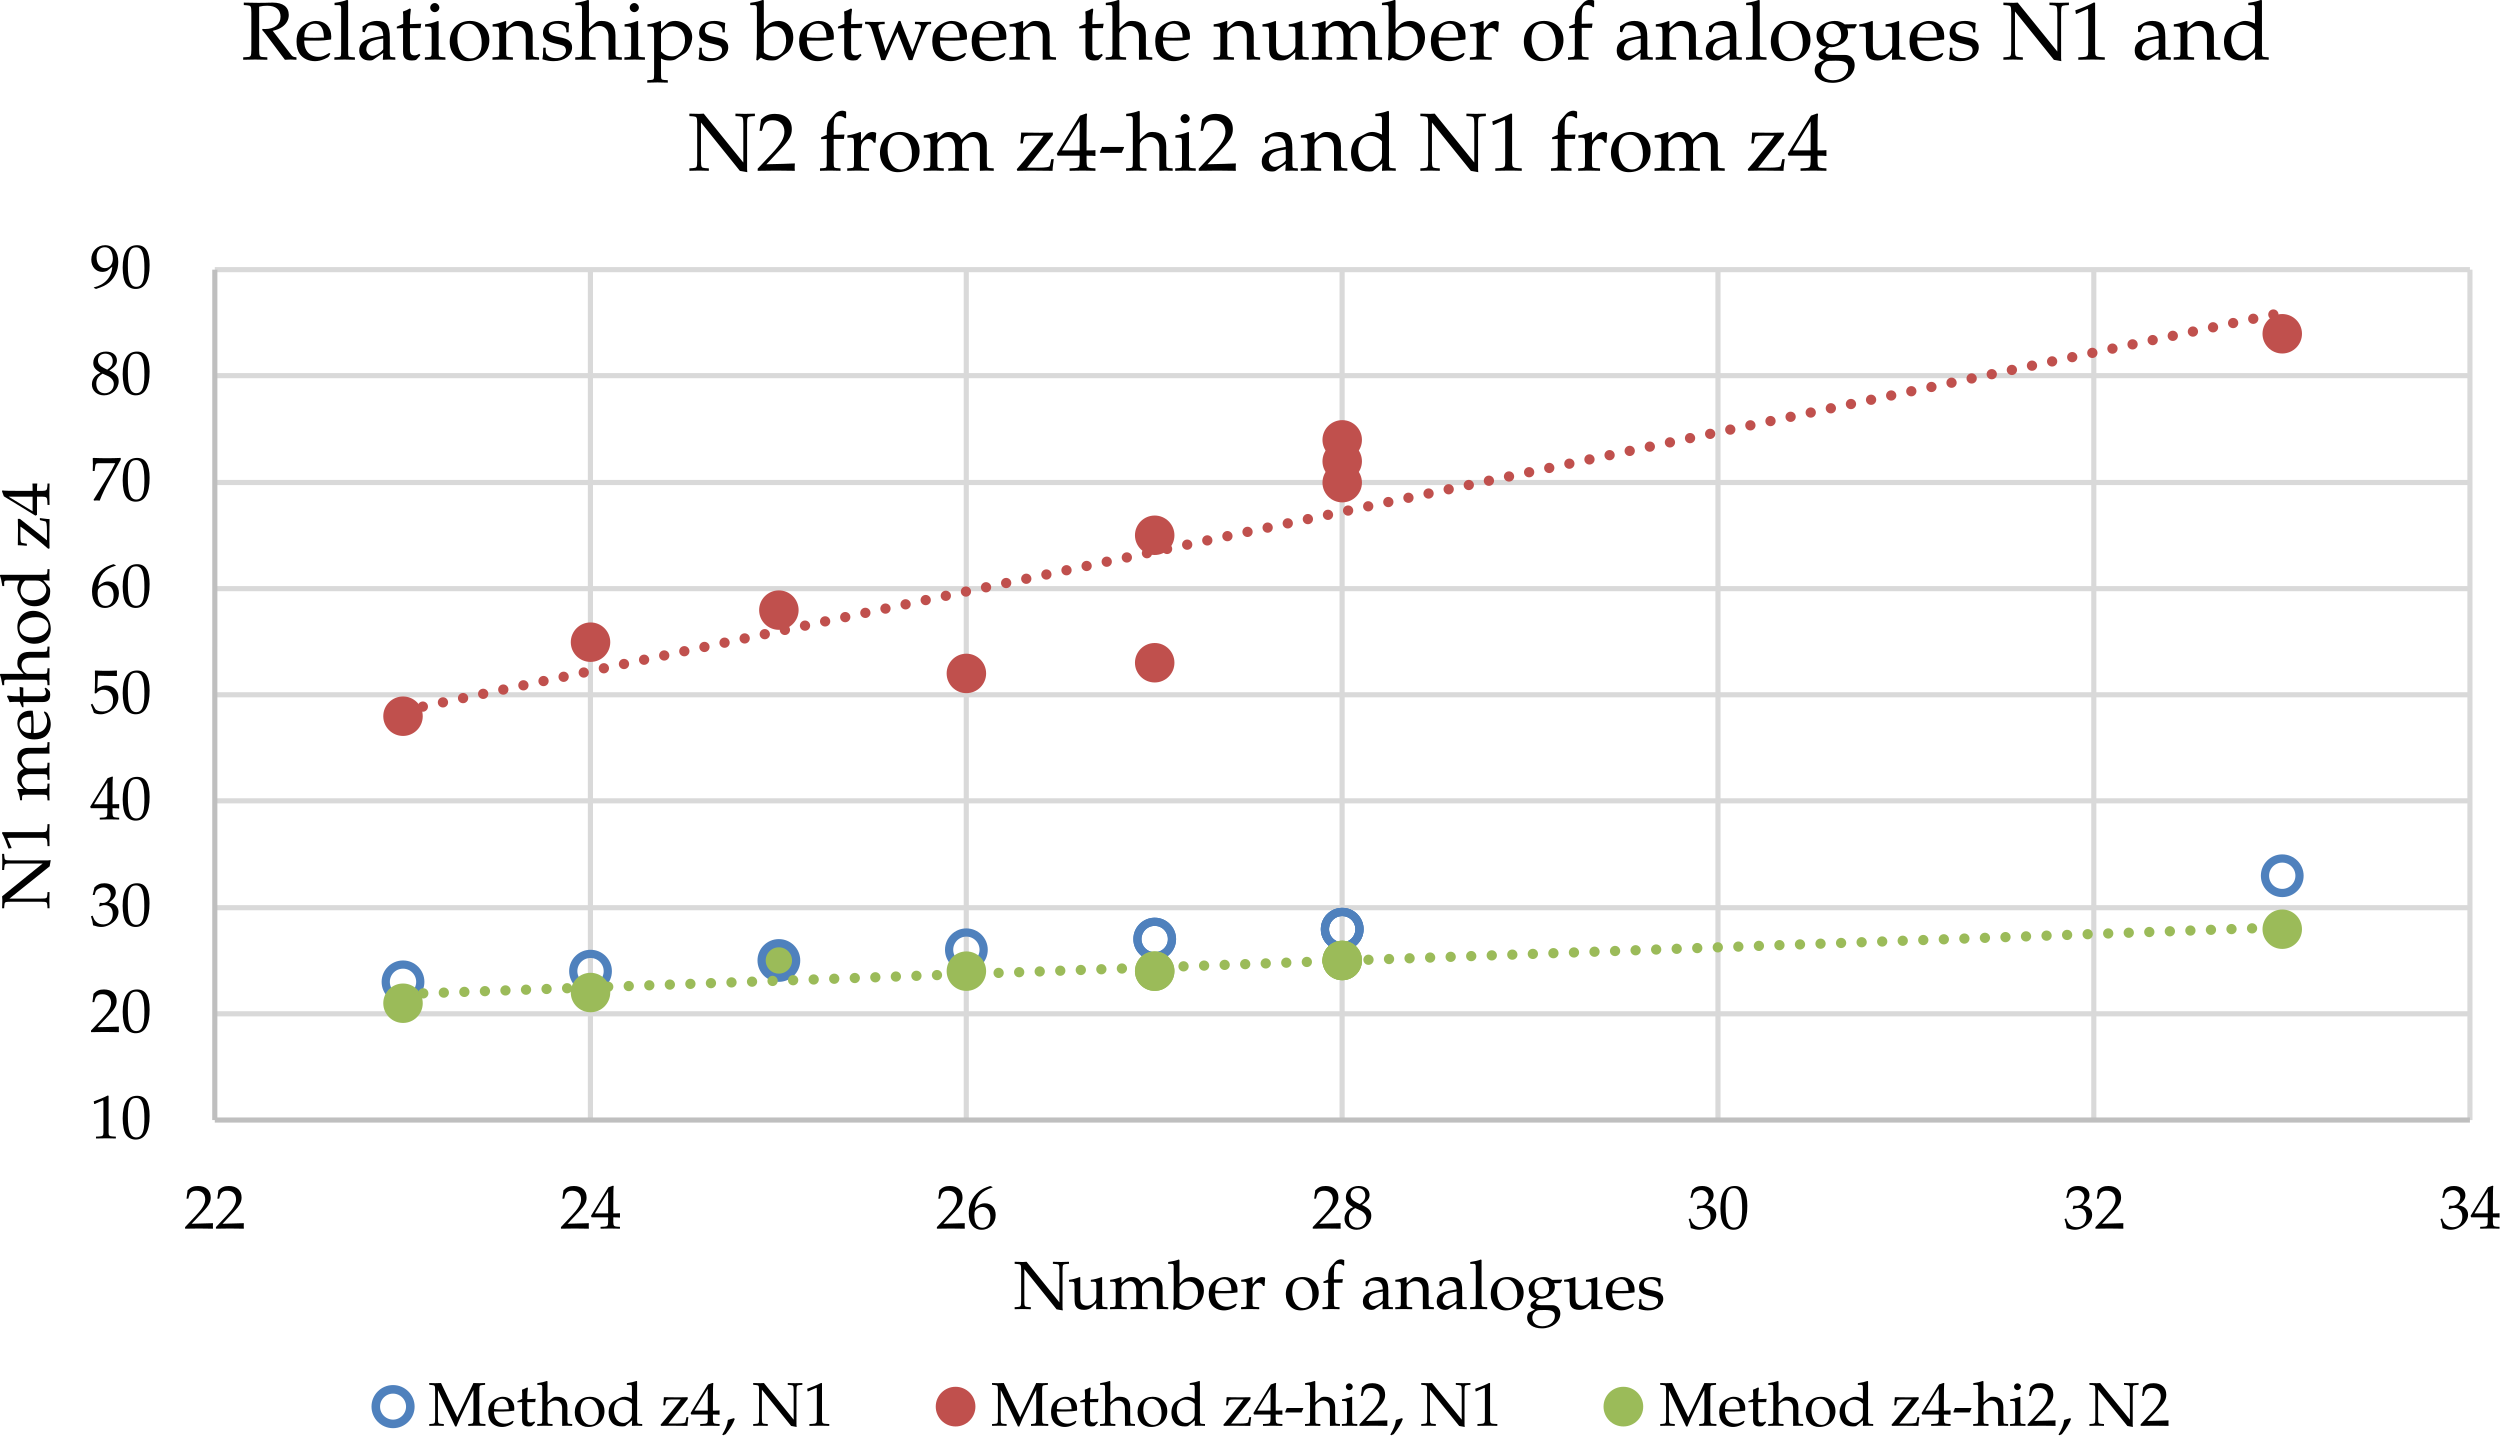
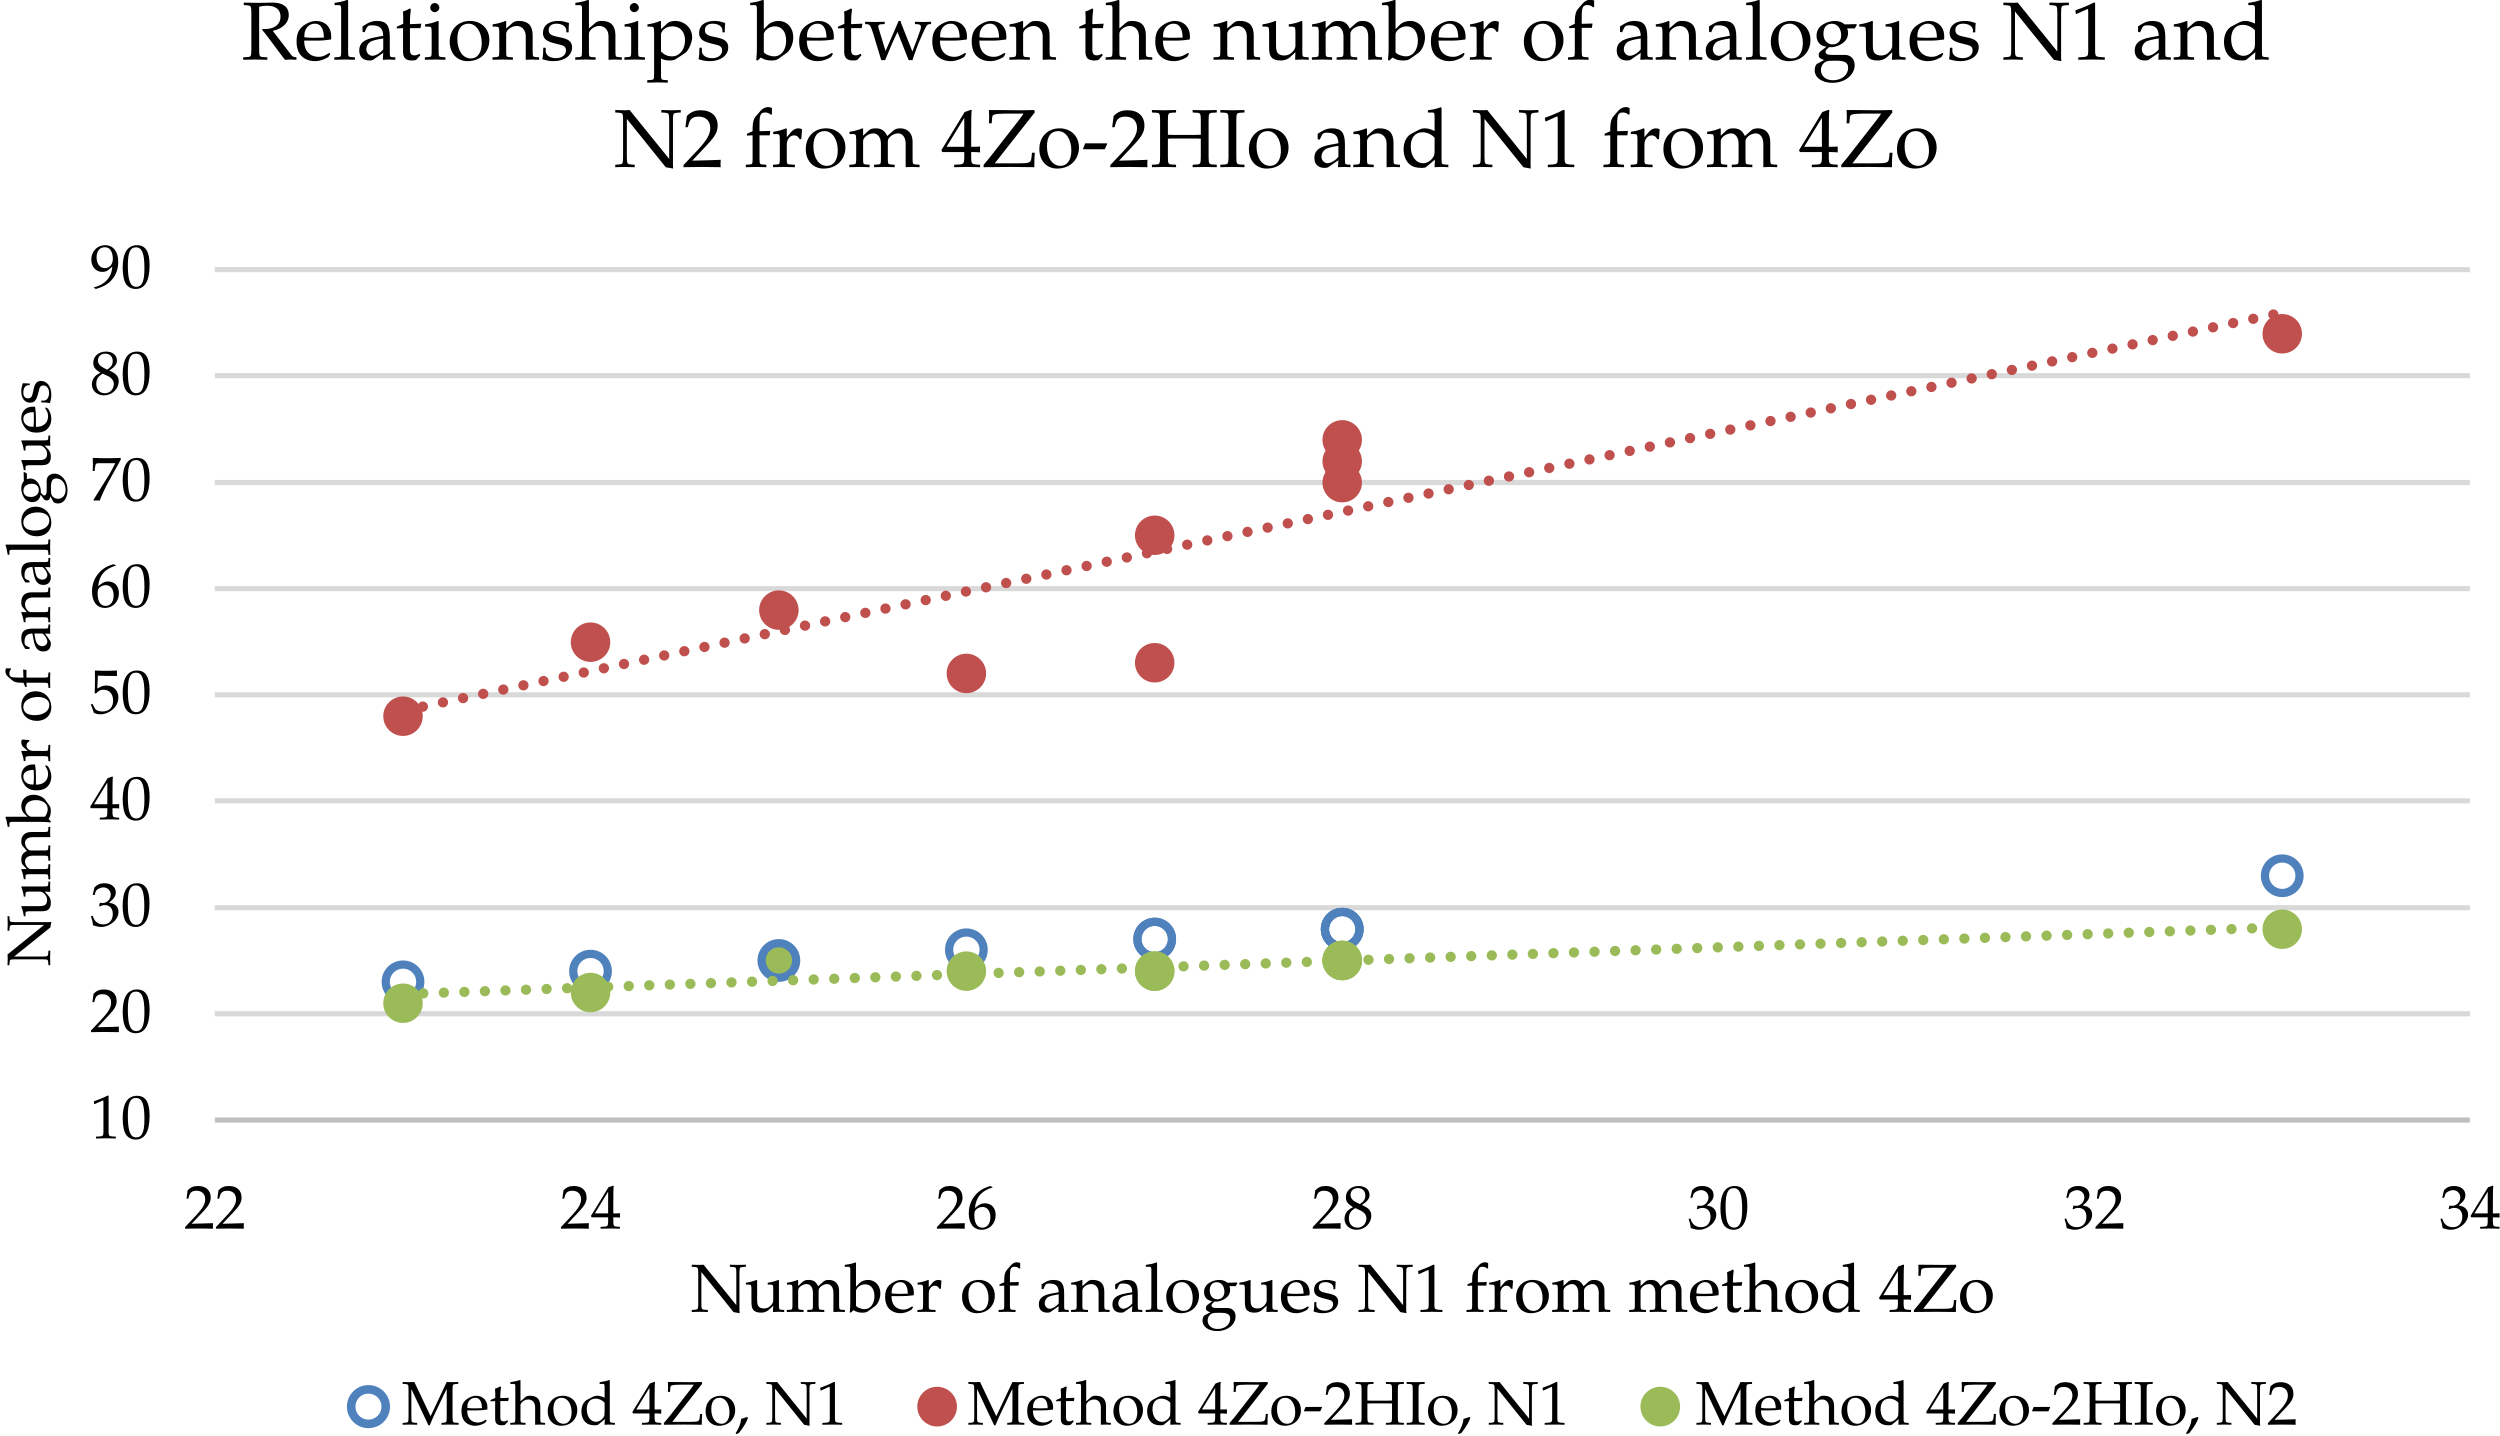
<svg xmlns="http://www.w3.org/2000/svg" id="svg2" version="1.1" xml:space="preserve" width="813.13" height="466.782" viewBox="0 0 813.13 466.782">
  <defs id="defs6">
    <clipPath clipPathUnits="userSpaceOnUse" id="clipPath134">
      <path d="m 51.12,95.4 689.76,0 0,421.32 -689.76,0 0,-421.32 z" id="path136" style="clip-rule:evenodd" />
    </clipPath>
    <clipPath clipPathUnits="userSpaceOnUse" id="clipPath146">
      <path d="m 51.12,95.4 689.76,0 0,421.32 -689.76,0 0,-421.32 z" id="path148" style="clip-rule:evenodd" />
    </clipPath>
    <clipPath clipPathUnits="userSpaceOnUse" id="clipPath158">
      <path d="m 51.12,95.4 689.76,0 0,421.32 -689.76,0 0,-421.32 z" id="path160" style="clip-rule:evenodd" />
    </clipPath>
    <clipPath clipPathUnits="userSpaceOnUse" id="clipPath170">
      <path d="m 51.12,95.4 689.76,0 0,421.32 -689.76,0 0,-421.32 z" id="path172" style="clip-rule:evenodd" />
    </clipPath>
    <clipPath clipPathUnits="userSpaceOnUse" id="clipPath182">
      <path d="m 51.12,95.4 689.76,0 0,421.32 -689.76,0 0,-421.32 z" id="path184" style="clip-rule:evenodd" />
    </clipPath>
    <clipPath clipPathUnits="userSpaceOnUse" id="clipPath194">
      <path d="m 51.12,95.4 689.76,0 0,421.32 -689.76,0 0,-421.32 z" id="path196" style="clip-rule:evenodd" />
    </clipPath>
    <clipPath clipPathUnits="userSpaceOnUse" id="clipPath206">
      <path d="m 51.12,95.4 689.76,0 0,421.32 -689.76,0 0,-421.32 z" id="path208" style="clip-rule:evenodd" />
    </clipPath>
    <clipPath clipPathUnits="userSpaceOnUse" id="clipPath218">
      <path d="m 51.12,95.4 689.76,0 0,421.32 -689.76,0 0,-421.32 z" id="path220" style="clip-rule:evenodd" />
    </clipPath>
    <clipPath clipPathUnits="userSpaceOnUse" id="clipPath230">
      <path d="m 51.12,95.4 689.76,0 0,421.32 -689.76,0 0,-421.32 z" id="path232" style="clip-rule:evenodd" />
    </clipPath>
    <clipPath clipPathUnits="userSpaceOnUse" id="clipPath242">
      <path d="m 51.12,95.4 689.76,0 0,421.32 -689.76,0 0,-421.32 z" id="path244" style="clip-rule:evenodd" />
    </clipPath>
    <clipPath clipPathUnits="userSpaceOnUse" id="clipPath254">
      <path d="m 51.12,95.4 689.76,0 0,421.32 -689.76,0 0,-421.32 z" id="path256" style="clip-rule:evenodd" />
    </clipPath>
    <clipPath clipPathUnits="userSpaceOnUse" id="clipPath266">
      <path d="m 51.12,95.4 689.76,0 0,421.32 -689.76,0 0,-421.32 z" id="path268" style="clip-rule:evenodd" />
    </clipPath>
    <clipPath clipPathUnits="userSpaceOnUse" id="clipPath278">
      <path d="m 51.12,95.4 689.76,0 0,421.32 -689.76,0 0,-421.32 z" id="path280" style="clip-rule:evenodd" />
    </clipPath>
    <clipPath clipPathUnits="userSpaceOnUse" id="clipPath290">
      <path d="m 51.12,95.4 689.76,0 0,421.32 -689.76,0 0,-421.32 z" id="path292" style="clip-rule:evenodd" />
    </clipPath>
    <clipPath clipPathUnits="userSpaceOnUse" id="clipPath302">
      <path d="m 51.12,95.4 689.76,0 0,421.32 -689.76,0 0,-421.32 z" id="path304" style="clip-rule:evenodd" />
    </clipPath>
    <clipPath clipPathUnits="userSpaceOnUse" id="clipPath314">
      <path d="m 51.12,95.4 689.76,0 0,421.32 -689.76,0 0,-421.32 z" id="path316" style="clip-rule:evenodd" />
    </clipPath>
    <clipPath clipPathUnits="userSpaceOnUse" id="clipPath326">
      <path d="m 51.12,95.4 689.76,0 0,421.32 -689.76,0 0,-421.32 z" id="path328" style="clip-rule:evenodd" />
    </clipPath>
    <clipPath clipPathUnits="userSpaceOnUse" id="clipPath338">
      <path d="m 51.12,95.4 689.76,0 0,421.32 -689.76,0 0,-421.32 z" id="path340" style="clip-rule:evenodd" />
    </clipPath>
    <clipPath clipPathUnits="userSpaceOnUse" id="clipPath350">
      <path d="m 51.12,95.4 689.76,0 0,421.32 -689.76,0 0,-421.32 z" id="path352" style="clip-rule:evenodd" />
    </clipPath>
    <clipPath clipPathUnits="userSpaceOnUse" id="clipPath362">
      <path d="m 51.12,95.4 689.76,0 0,421.32 -689.76,0 0,-421.32 z" id="path364" style="clip-rule:evenodd" />
    </clipPath>
    <clipPath clipPathUnits="userSpaceOnUse" id="clipPath374">
      <path d="m 51.12,95.4 689.76,0 0,421.32 -689.76,0 0,-421.32 z" id="path376" style="clip-rule:evenodd" />
    </clipPath>
    <clipPath clipPathUnits="userSpaceOnUse" id="clipPath386">
      <path d="m 51.12,95.4 689.76,0 0,421.32 -689.76,0 0,-421.32 z" id="path388" style="clip-rule:evenodd" />
    </clipPath>
    <clipPath clipPathUnits="userSpaceOnUse" id="clipPath400">
      <path d="m 51.12,95.4 689.76,0 0,421.32 -689.76,0 0,-421.32 z" id="path402" style="clip-rule:evenodd" />
    </clipPath>
    <clipPath clipPathUnits="userSpaceOnUse" id="clipPath416">
      <path d="m 51.12,95.4 689.76,0 0,421.32 -689.76,0 0,-421.32 z" id="path418" style="clip-rule:evenodd" />
    </clipPath>
    <clipPath clipPathUnits="userSpaceOnUse" id="clipPath432">
      <path d="m 51.12,95.4 689.76,0 0,421.32 -689.76,0 0,-421.32 z" id="path434" style="clip-rule:evenodd" />
    </clipPath>
  </defs>
  <g id="g10" transform="matrix(1.25,0,0,-1.25,-85.52619,620.5019)">
    <path d="m 275.58,246.49 c 0,-2.48 -2.02,-4.5 -4.5,-4.5 -2.48,0 -4.49,2.02 -4.49,4.5 0,2.48 2.01,4.49 4.49,4.49 2.48,0 4.5,-2.01 4.5,-4.49 z" style="fill:#9bbb59;fill-opacity:1;fill-rule:nonzero;stroke:none" id="path86" />
    <path d="m 124.31,232.61 586.79,0 m -586.79,27.6 586.79,0 m -586.79,27.82 586.79,0 m -586.79,27.6 586.79,0 m -586.79,27.61 586.79,0 m -586.79,27.61 586.79,0 m -586.79,27.81 586.79,0 m -586.79,27.58 586.79,0" style="fill:none;stroke:#d9d9d9;stroke-width:1.337;stroke-linecap:butt;stroke-linejoin:round;stroke-miterlimit:10;stroke-dasharray:none;stroke-opacity:1" id="path14" />
-     <path d="m 222.05,426.24 0,-221.28 m 97.8,221.28 0,-221.28 m 97.79,221.28 0,-221.28 m 97.8,221.28 0,-221.28 m 97.79,221.28 0,-221.28 m 97.87,221.28 0,-221.28" style="fill:none;stroke:#d9d9d9;stroke-width:1.337;stroke-linecap:butt;stroke-linejoin:round;stroke-miterlimit:10;stroke-dasharray:none;stroke-opacity:1" id="path16" />
-     <path d="m 124.31,204.96 0.01,221.28" style="fill:none;stroke:#bfbfbf;stroke-width:1.337;stroke-linecap:butt;stroke-linejoin:round;stroke-miterlimit:10;stroke-dasharray:none;stroke-opacity:1" id="path18" />
    <path d="m 124.31,204.96 586.79,0" style="fill:none;stroke:#bfbfbf;stroke-width:1.337;stroke-linecap:butt;stroke-linejoin:round;stroke-miterlimit:10;stroke-dasharray:none;stroke-opacity:1" id="path20" />
    <path d="m 422.16,254.62 c 0,-2.48 -2.01,-4.49 -4.49,-4.49 -2.48,0 -4.5,2.01 -4.5,4.49 0,2.48 2.02,4.49 4.5,4.49 2.48,0 4.49,-2.01 4.49,-4.49 z" style="fill:none;stroke:#4f81bd;stroke-width:2.14;stroke-linecap:butt;stroke-linejoin:round;stroke-miterlimit:10;stroke-dasharray:none;stroke-opacity:1" id="path22" />
    <path d="m 275.58,246.49 c 0,-2.48 -2.02,-4.5 -4.5,-4.5 -2.48,0 -4.49,2.02 -4.49,4.5 0,2.48 2.01,4.49 4.49,4.49 2.48,0 4.5,-2.01 4.5,-4.49 z" style="fill:none;stroke:#9bbb59;stroke-width:1.284;stroke-linecap:butt;stroke-linejoin:round;stroke-miterlimit:10;stroke-dasharray:none;stroke-opacity:1" id="path88" />
    <path d="m 275.58,246.49 c 0,-2.48 -2.02,-4.5 -4.5,-4.5 -2.48,0 -4.49,2.02 -4.49,4.5 0,2.48 2.01,4.49 4.49,4.49 2.48,0 4.5,-2.01 4.5,-4.49 z" style="fill:none;stroke:#4f81bd;stroke-width:2.14;stroke-linecap:butt;stroke-linejoin:round;stroke-miterlimit:10;stroke-dasharray:none;stroke-opacity:1" id="path24" />
    <path d="m 373.37,252.05 c 0,-2.48 -2.01,-4.49 -4.49,-4.49 -2.48,0 -4.5,2.01 -4.5,4.49 0,2.48 2.02,4.5 4.5,4.5 2.48,0 4.49,-2.02 4.49,-4.5 z" style="fill:none;stroke:#4f81bd;stroke-width:2.14;stroke-linecap:butt;stroke-linejoin:round;stroke-miterlimit:10;stroke-dasharray:none;stroke-opacity:1" id="path26" />
    <path d="m 666.76,268.53 c 0,-2.48 -2.02,-4.49 -4.5,-4.49 -2.48,0 -4.49,2.01 -4.49,4.49 0,2.48 2.01,4.49 4.49,4.49 2.48,0 4.5,-2.01 4.5,-4.49 z" style="fill:none;stroke:#4f81bd;stroke-width:2.14;stroke-linecap:butt;stroke-linejoin:round;stroke-miterlimit:10;stroke-dasharray:none;stroke-opacity:1" id="path28" />
    <path d="m 422.16,254.62 c 0,-2.48 -2.01,-4.49 -4.49,-4.49 -2.48,0 -4.5,2.01 -4.5,4.49 0,2.48 2.02,4.49 4.5,4.49 2.48,0 4.49,-2.01 4.49,-4.49 z" style="fill:none;stroke:#4f81bd;stroke-width:2.14;stroke-linecap:butt;stroke-linejoin:round;stroke-miterlimit:10;stroke-dasharray:none;stroke-opacity:1" id="path30" />
    <path d="m 373.37,252.05 c 0,-2.48 -2.01,-4.49 -4.49,-4.49 -2.48,0 -4.5,2.01 -4.5,4.49 0,2.48 2.02,4.5 4.5,4.5 2.48,0 4.49,-2.02 4.49,-4.5 z" style="fill:none;stroke:#4f81bd;stroke-width:2.14;stroke-linecap:butt;stroke-linejoin:round;stroke-miterlimit:10;stroke-dasharray:none;stroke-opacity:1" id="path32" />
    <path d="m 324.37,249.27 c 0,-2.48 -2.02,-4.49 -4.5,-4.49 -2.48,0 -4.49,2.01 -4.49,4.49 0,2.48 2.01,4.49 4.49,4.49 2.48,0 4.5,-2.01 4.5,-4.49 z" style="fill:none;stroke:#4f81bd;stroke-width:2.14;stroke-linecap:butt;stroke-linejoin:round;stroke-miterlimit:10;stroke-dasharray:none;stroke-opacity:1" id="path34" />
    <path d="m 177.78,240.92 c 0,-2.48 -2.01,-4.49 -4.49,-4.49 -2.49,0 -4.5,2.01 -4.5,4.49 0,2.49 2.01,4.5 4.5,4.5 2.48,0 4.49,-2.01 4.49,-4.5 z" style="fill:none;stroke:#4f81bd;stroke-width:2.14;stroke-linecap:butt;stroke-linejoin:round;stroke-miterlimit:10;stroke-dasharray:none;stroke-opacity:1" id="path36" />
    <path d="m 422.16,254.62 c 0,-2.48 -2.01,-4.49 -4.49,-4.49 -2.48,0 -4.5,2.01 -4.5,4.49 0,2.48 2.02,4.49 4.5,4.49 2.48,0 4.49,-2.01 4.49,-4.49 z" style="fill:none;stroke:#4f81bd;stroke-width:2.14;stroke-linecap:butt;stroke-linejoin:round;stroke-miterlimit:10;stroke-dasharray:none;stroke-opacity:1" id="path38" />
    <path d="m 226.57,243.71 c 0,-2.49 -2.01,-4.5 -4.49,-4.5 -2.48,0 -4.5,2.01 -4.5,4.5 0,2.48 2.02,4.49 4.5,4.49 2.48,0 4.49,-2.01 4.49,-4.49 z" style="fill:none;stroke:#4f81bd;stroke-width:2.14;stroke-linecap:butt;stroke-linejoin:round;stroke-miterlimit:10;stroke-dasharray:none;stroke-opacity:1" id="path40" />
    <path d="m 422.16,381.95 c 0,-2.49 -2.01,-4.5 -4.49,-4.5 -2.48,0 -4.5,2.01 -4.5,4.5 0,2.48 2.02,4.49 4.5,4.49 2.48,0 4.49,-2.01 4.49,-4.49 z" style="fill:#c0504d;fill-opacity:1;fill-rule:nonzero;stroke:none" id="path42" />
    <path d="m 422.16,381.95 c 0,-2.49 -2.01,-4.5 -4.49,-4.5 -2.48,0 -4.5,2.01 -4.5,4.5 0,2.48 2.02,4.49 4.5,4.49 2.48,0 4.49,-2.01 4.49,-4.49 z" style="fill:none;stroke:#c0504d;stroke-width:1.284;stroke-linecap:butt;stroke-linejoin:round;stroke-miterlimit:10;stroke-dasharray:none;stroke-opacity:1" id="path44" />
    <path d="m 275.58,337.65 c 0,-2.48 -2.02,-4.49 -4.5,-4.49 -2.48,0 -4.49,2.01 -4.49,4.49 0,2.48 2.01,4.49 4.49,4.49 2.48,0 4.5,-2.01 4.5,-4.49 z" style="fill:#c0504d;fill-opacity:1;fill-rule:nonzero;stroke:none" id="path46" />
    <path d="m 275.58,337.65 c 0,-2.48 -2.02,-4.49 -4.5,-4.49 -2.48,0 -4.49,2.01 -4.49,4.49 0,2.48 2.01,4.49 4.49,4.49 2.48,0 4.5,-2.01 4.5,-4.49 z" style="fill:none;stroke:#c0504d;stroke-width:1.284;stroke-linecap:butt;stroke-linejoin:round;stroke-miterlimit:10;stroke-dasharray:none;stroke-opacity:1" id="path48" />
    <path d="m 373.37,357.12 c 0,-2.48 -2.01,-4.49 -4.49,-4.49 -2.48,0 -4.5,2.01 -4.5,4.49 0,2.48 2.02,4.5 4.5,4.5 2.48,0 4.49,-2.02 4.49,-4.5 z" style="fill:#c0504d;fill-opacity:1;fill-rule:nonzero;stroke:none" id="path50" />
    <path d="m 373.37,357.12 c 0,-2.48 -2.01,-4.49 -4.49,-4.49 -2.48,0 -4.5,2.01 -4.5,4.49 0,2.48 2.02,4.5 4.5,4.5 2.48,0 4.49,-2.02 4.49,-4.5 z" style="fill:none;stroke:#c0504d;stroke-width:1.284;stroke-linecap:butt;stroke-linejoin:round;stroke-miterlimit:10;stroke-dasharray:none;stroke-opacity:1" id="path52" />
    <path d="m 666.76,409.55 c 0,-2.48 -2.02,-4.49 -4.5,-4.49 -2.48,0 -4.49,2.01 -4.49,4.49 0,2.48 2.01,4.5 4.49,4.5 2.48,0 4.5,-2.02 4.5,-4.5 z" style="fill:#c0504d;fill-opacity:1;fill-rule:nonzero;stroke:none" id="path54" />
    <path d="m 666.76,409.55 c 0,-2.48 -2.02,-4.49 -4.5,-4.49 -2.48,0 -4.49,2.01 -4.49,4.49 0,2.48 2.01,4.5 4.49,4.5 2.48,0 4.5,-2.02 4.5,-4.5 z" style="fill:none;stroke:#c0504d;stroke-width:1.284;stroke-linecap:butt;stroke-linejoin:round;stroke-miterlimit:10;stroke-dasharray:none;stroke-opacity:1" id="path56" />
    <path d="m 422.16,376.38 c 0,-2.48 -2.01,-4.49 -4.49,-4.49 -2.48,0 -4.5,2.01 -4.5,4.49 0,2.48 2.02,4.5 4.5,4.5 2.48,0 4.49,-2.02 4.49,-4.5 z" style="fill:#c0504d;fill-opacity:1;fill-rule:nonzero;stroke:none" id="path58" />
    <path d="m 422.16,376.38 c 0,-2.48 -2.01,-4.49 -4.49,-4.49 -2.48,0 -4.5,2.01 -4.5,4.49 0,2.48 2.02,4.5 4.5,4.5 2.48,0 4.49,-2.02 4.49,-4.5 z" style="fill:none;stroke:#c0504d;stroke-width:1.284;stroke-linecap:butt;stroke-linejoin:round;stroke-miterlimit:10;stroke-dasharray:none;stroke-opacity:1" id="path60" />
    <path d="m 373.37,323.95 c 0,-2.48 -2.01,-4.49 -4.49,-4.49 -2.48,0 -4.5,2.01 -4.5,4.49 0,2.49 2.02,4.5 4.5,4.5 2.48,0 4.49,-2.01 4.49,-4.5 z" style="fill:#c0504d;fill-opacity:1;fill-rule:nonzero;stroke:none" id="path62" />
    <path d="m 373.37,323.95 c 0,-2.48 -2.01,-4.49 -4.49,-4.49 -2.48,0 -4.5,2.01 -4.5,4.49 0,2.49 2.02,4.5 4.5,4.5 2.48,0 4.49,-2.01 4.49,-4.5 z" style="fill:none;stroke:#c0504d;stroke-width:1.284;stroke-linecap:butt;stroke-linejoin:round;stroke-miterlimit:10;stroke-dasharray:none;stroke-opacity:1" id="path64" />
    <path d="m 324.37,321.17 c 0,-2.48 -2.02,-4.49 -4.5,-4.49 -2.48,0 -4.49,2.01 -4.49,4.49 0,2.48 2.01,4.5 4.49,4.5 2.48,0 4.5,-2.02 4.5,-4.5 z" style="fill:#c0504d;fill-opacity:1;fill-rule:nonzero;stroke:none" id="path66" />
    <path d="m 324.37,321.17 c 0,-2.48 -2.02,-4.49 -4.5,-4.49 -2.48,0 -4.49,2.01 -4.49,4.49 0,2.48 2.01,4.5 4.49,4.5 2.48,0 4.5,-2.02 4.5,-4.5 z" style="fill:none;stroke:#c0504d;stroke-width:1.284;stroke-linecap:butt;stroke-linejoin:round;stroke-miterlimit:10;stroke-dasharray:none;stroke-opacity:1" id="path68" />
    <path d="m 177.78,310.04 c 0,-2.48 -2.01,-4.49 -4.49,-4.49 -2.49,0 -4.5,2.01 -4.5,4.49 0,2.49 2.01,4.5 4.5,4.5 2.48,0 4.49,-2.01 4.49,-4.5 z" style="fill:#c0504d;fill-opacity:1;fill-rule:nonzero;stroke:none" id="path70" />
    <path d="m 177.78,310.04 c 0,-2.48 -2.01,-4.49 -4.49,-4.49 -2.49,0 -4.5,2.01 -4.5,4.49 0,2.49 2.01,4.5 4.5,4.5 2.48,0 4.49,-2.01 4.49,-4.5 z" style="fill:none;stroke:#c0504d;stroke-width:1.284;stroke-linecap:butt;stroke-linejoin:round;stroke-miterlimit:10;stroke-dasharray:none;stroke-opacity:1" id="path72" />
    <path d="m 422.16,370.82 c 0,-2.48 -2.01,-4.5 -4.49,-4.5 -2.48,0 -4.5,2.02 -4.5,4.5 0,2.48 2.02,4.49 4.5,4.49 2.48,0 4.49,-2.01 4.49,-4.49 z" style="fill:#c0504d;fill-opacity:1;fill-rule:nonzero;stroke:none" id="path74" />
    <path d="m 422.16,370.82 c 0,-2.48 -2.01,-4.5 -4.49,-4.5 -2.48,0 -4.5,2.02 -4.5,4.5 0,2.48 2.02,4.49 4.5,4.49 2.48,0 4.49,-2.01 4.49,-4.49 z" style="fill:none;stroke:#c0504d;stroke-width:1.284;stroke-linecap:butt;stroke-linejoin:round;stroke-miterlimit:10;stroke-dasharray:none;stroke-opacity:1" id="path76" />
    <path d="m 226.57,329.3 c 0,-2.48 -2.01,-4.49 -4.49,-4.49 -2.48,0 -4.5,2.01 -4.5,4.49 0,2.49 2.02,4.5 4.5,4.5 2.48,0 4.49,-2.01 4.49,-4.5 z" style="fill:#c0504d;fill-opacity:1;fill-rule:nonzero;stroke:none" id="path78" />
    <path d="m 226.57,329.3 c 0,-2.48 -2.01,-4.49 -4.49,-4.49 -2.48,0 -4.5,2.01 -4.5,4.49 0,2.49 2.02,4.5 4.5,4.5 2.48,0 4.49,-2.01 4.49,-4.5 z" style="fill:none;stroke:#c0504d;stroke-width:1.284;stroke-linecap:butt;stroke-linejoin:round;stroke-miterlimit:10;stroke-dasharray:none;stroke-opacity:1" id="path80" />
    <path d="m 422.16,246.49 c 0,-2.48 -2.01,-4.5 -4.49,-4.5 -2.48,0 -4.5,2.02 -4.5,4.5 0,2.48 2.02,4.49 4.5,4.49 2.48,0 4.49,-2.01 4.49,-4.49 z" style="fill:#9bbb59;fill-opacity:1;fill-rule:nonzero;stroke:none" id="path82" />
    <path d="m 422.16,246.49 c 0,-2.48 -2.01,-4.5 -4.49,-4.5 -2.48,0 -4.5,2.02 -4.5,4.5 0,2.48 2.02,4.49 4.5,4.49 2.48,0 4.49,-2.01 4.49,-4.49 z" style="fill:none;stroke:#9bbb59;stroke-width:1.284;stroke-linecap:butt;stroke-linejoin:round;stroke-miterlimit:10;stroke-dasharray:none;stroke-opacity:1" id="path84" />
    <path d="m 373.37,243.71 c 0,-2.49 -2.01,-4.5 -4.49,-4.5 -2.48,0 -4.5,2.01 -4.5,4.5 0,2.48 2.02,4.49 4.5,4.49 2.48,0 4.49,-2.01 4.49,-4.49 z" style="fill:#9bbb59;fill-opacity:1;fill-rule:nonzero;stroke:none" id="path90" />
    <path d="m 373.37,243.71 c 0,-2.49 -2.01,-4.5 -4.49,-4.5 -2.48,0 -4.5,2.01 -4.5,4.5 0,2.48 2.02,4.49 4.5,4.49 2.48,0 4.49,-2.01 4.49,-4.49 z" style="fill:none;stroke:#9bbb59;stroke-width:1.284;stroke-linecap:butt;stroke-linejoin:round;stroke-miterlimit:10;stroke-dasharray:none;stroke-opacity:1" id="path92" />
    <path d="m 666.76,254.62 c 0,-2.48 -2.02,-4.49 -4.5,-4.49 -2.48,0 -4.49,2.01 -4.49,4.49 0,2.48 2.01,4.49 4.49,4.49 2.48,0 4.5,-2.01 4.5,-4.49 z" style="fill:#9bbb59;fill-opacity:1;fill-rule:nonzero;stroke:none" id="path94" />
    <path d="m 666.76,254.62 c 0,-2.48 -2.02,-4.49 -4.5,-4.49 -2.48,0 -4.49,2.01 -4.49,4.49 0,2.48 2.01,4.49 4.49,4.49 2.48,0 4.5,-2.01 4.5,-4.49 z" style="fill:none;stroke:#9bbb59;stroke-width:1.284;stroke-linecap:butt;stroke-linejoin:round;stroke-miterlimit:10;stroke-dasharray:none;stroke-opacity:1" id="path96" />
    <path d="m 422.16,246.49 c 0,-2.48 -2.01,-4.5 -4.49,-4.5 -2.48,0 -4.5,2.02 -4.5,4.5 0,2.48 2.02,4.49 4.5,4.49 2.48,0 4.49,-2.01 4.49,-4.49 z" style="fill:#9bbb59;fill-opacity:1;fill-rule:nonzero;stroke:none" id="path98" />
    <path d="m 422.16,246.49 c 0,-2.48 -2.01,-4.5 -4.49,-4.5 -2.48,0 -4.5,2.02 -4.5,4.5 0,2.48 2.02,4.49 4.5,4.49 2.48,0 4.49,-2.01 4.49,-4.49 z" style="fill:none;stroke:#9bbb59;stroke-width:1.284;stroke-linecap:butt;stroke-linejoin:round;stroke-miterlimit:10;stroke-dasharray:none;stroke-opacity:1" id="path100" />
    <path d="m 373.37,243.71 c 0,-2.49 -2.01,-4.5 -4.49,-4.5 -2.48,0 -4.5,2.01 -4.5,4.5 0,2.48 2.02,4.49 4.5,4.49 2.48,0 4.49,-2.01 4.49,-4.49 z" style="fill:#9bbb59;fill-opacity:1;fill-rule:nonzero;stroke:none" id="path102" />
    <path d="m 373.37,243.71 c 0,-2.49 -2.01,-4.5 -4.49,-4.5 -2.48,0 -4.5,2.01 -4.5,4.5 0,2.48 2.02,4.49 4.5,4.49 2.48,0 4.49,-2.01 4.49,-4.49 z" style="fill:none;stroke:#9bbb59;stroke-width:1.284;stroke-linecap:butt;stroke-linejoin:round;stroke-miterlimit:10;stroke-dasharray:none;stroke-opacity:1" id="path104" />
    <path d="m 324.37,243.71 c 0,-2.49 -2.02,-4.5 -4.5,-4.5 -2.48,0 -4.49,2.01 -4.49,4.5 0,2.48 2.01,4.49 4.49,4.49 2.48,0 4.5,-2.01 4.5,-4.49 z" style="fill:#9bbb59;fill-opacity:1;fill-rule:nonzero;stroke:none" id="path106" />
    <path d="m 324.37,243.71 c 0,-2.49 -2.02,-4.5 -4.5,-4.5 -2.48,0 -4.49,2.01 -4.49,4.5 0,2.48 2.01,4.49 4.49,4.49 2.48,0 4.5,-2.01 4.5,-4.49 z" style="fill:none;stroke:#9bbb59;stroke-width:1.284;stroke-linecap:butt;stroke-linejoin:round;stroke-miterlimit:10;stroke-dasharray:none;stroke-opacity:1" id="path108" />
    <path d="m 177.78,235.36 c 0,-2.48 -2.01,-4.49 -4.49,-4.49 -2.49,0 -4.5,2.01 -4.5,4.49 0,2.48 2.01,4.49 4.5,4.49 2.48,0 4.49,-2.01 4.49,-4.49 z" style="fill:#9bbb59;fill-opacity:1;fill-rule:nonzero;stroke:none" id="path110" />
    <path d="m 177.78,235.36 c 0,-2.48 -2.01,-4.49 -4.49,-4.49 -2.49,0 -4.5,2.01 -4.5,4.49 0,2.48 2.01,4.49 4.5,4.49 2.48,0 4.49,-2.01 4.49,-4.49 z" style="fill:none;stroke:#9bbb59;stroke-width:1.284;stroke-linecap:butt;stroke-linejoin:round;stroke-miterlimit:10;stroke-dasharray:none;stroke-opacity:1" id="path112" />
    <path d="m 422.16,246.49 c 0,-2.48 -2.01,-4.5 -4.49,-4.5 -2.48,0 -4.5,2.02 -4.5,4.5 0,2.48 2.02,4.49 4.5,4.49 2.48,0 4.49,-2.01 4.49,-4.49 z" style="fill:#9bbb59;fill-opacity:1;fill-rule:nonzero;stroke:none" id="path114" />
    <path d="m 422.16,246.49 c 0,-2.48 -2.01,-4.5 -4.49,-4.5 -2.48,0 -4.5,2.02 -4.5,4.5 0,2.48 2.02,4.49 4.5,4.49 2.48,0 4.49,-2.01 4.49,-4.49 z" style="fill:none;stroke:#9bbb59;stroke-width:1.284;stroke-linecap:butt;stroke-linejoin:round;stroke-miterlimit:10;stroke-dasharray:none;stroke-opacity:1" id="path116" />
    <path d="m 226.57,238.14 c 0,-2.48 -2.01,-4.49 -4.49,-4.49 -2.48,0 -4.5,2.01 -4.5,4.49 0,2.48 2.02,4.5 4.5,4.5 2.48,0 4.49,-2.02 4.49,-4.5 z" style="fill:#9bbb59;fill-opacity:1;fill-rule:nonzero;stroke:none" id="path118" />
    <path d="m 226.57,238.14 c 0,-2.48 -2.01,-4.49 -4.49,-4.49 -2.48,0 -4.5,2.01 -4.5,4.49 0,2.48 2.02,4.5 4.5,4.5 2.48,0 4.49,-2.02 4.49,-4.5 z" style="fill:none;stroke:#9bbb59;stroke-width:1.284;stroke-linecap:butt;stroke-linejoin:round;stroke-miterlimit:10;stroke-dasharray:none;stroke-opacity:1" id="path120" />
    <g id="g122">
      <path d="M 173.21,311.43 662.2,415.04" style="fill:none;stroke:#c0504d;stroke-width:2.675;stroke-linecap:round;stroke-linejoin:round;stroke-miterlimit:10;stroke-dasharray:0, 5.35;stroke-dashoffset:0;stroke-opacity:1" id="path124" />
    </g>
    <g id="g126">
      <path d="M 173.21,237.74 662.2,255.12" style="fill:none;stroke:#9bbb59;stroke-width:2.675;stroke-linecap:round;stroke-linejoin:round;stroke-miterlimit:10;stroke-dasharray:0, 5.35;stroke-dashoffset:0;stroke-opacity:1" id="path128" />
    </g>
    <g id="g130">
      <g id="g132" clip-path="url(#clipPath134)">
        <text transform="matrix(1,0,0,-1,91.848,200.21)" style="font-variant:normal;font-weight:normal;font-size:16.056px;font-family:'Palatino Linotype';-inkscape-font-specification:'Palatino Linotype';writing-mode:lr-tb;fill:#000000;fill-opacity:1;fill-rule:nonzero;stroke:none" id="text138">
          <tspan x="0 8.136" y="0" id="tspan140">10</tspan>
        </text>
      </g>
    </g>
    <g id="g142">
      <g id="g144" clip-path="url(#clipPath146)">
        <text transform="matrix(1,0,0,-1,91.848,227.88)" style="font-variant:normal;font-weight:normal;font-size:16.056px;font-family:'Palatino Linotype';-inkscape-font-specification:'Palatino Linotype';writing-mode:lr-tb;fill:#000000;fill-opacity:1;fill-rule:nonzero;stroke:none" id="text150">
          <tspan x="0 8.136" y="0" id="tspan152">20</tspan>
        </text>
      </g>
    </g>
    <g id="g154">
      <g id="g156" clip-path="url(#clipPath158)">
        <text transform="matrix(1,0,0,-1,91.848,255.53)" style="font-variant:normal;font-weight:normal;font-size:16.032px;font-family:'Palatino Linotype';-inkscape-font-specification:'Palatino Linotype';writing-mode:lr-tb;fill:#000000;fill-opacity:1;fill-rule:nonzero;stroke:none" id="text162">
          <tspan x="0 8.136" y="0" id="tspan164">30</tspan>
        </text>
      </g>
    </g>
    <g id="g166">
      <g id="g168" clip-path="url(#clipPath170)">
        <text transform="matrix(1,0,0,-1,91.848,283.2)" style="font-variant:normal;font-weight:normal;font-size:16.056px;font-family:'Palatino Linotype';-inkscape-font-specification:'Palatino Linotype';writing-mode:lr-tb;fill:#000000;fill-opacity:1;fill-rule:nonzero;stroke:none" id="text174">
          <tspan x="0 8.136" y="0" id="tspan176">40</tspan>
        </text>
      </g>
    </g>
    <g id="g178">
      <g id="g180" clip-path="url(#clipPath182)">
        <text transform="matrix(1,0,0,-1,91.848,310.87)" style="font-variant:normal;font-weight:normal;font-size:16.056px;font-family:'Palatino Linotype';-inkscape-font-specification:'Palatino Linotype';writing-mode:lr-tb;fill:#000000;fill-opacity:1;fill-rule:nonzero;stroke:none" id="text186">
          <tspan x="0 8.136" y="0" id="tspan188">50</tspan>
        </text>
      </g>
    </g>
    <g id="g190">
      <g id="g192" clip-path="url(#clipPath194)">
        <text transform="matrix(1,0,0,-1,91.848,338.54)" style="font-variant:normal;font-weight:normal;font-size:16.056px;font-family:'Palatino Linotype';-inkscape-font-specification:'Palatino Linotype';writing-mode:lr-tb;fill:#000000;fill-opacity:1;fill-rule:nonzero;stroke:none" id="text198">
          <tspan x="0 8.136" y="0" id="tspan200">60</tspan>
        </text>
      </g>
    </g>
    <g id="g202">
      <g id="g204" clip-path="url(#clipPath206)">
        <text transform="matrix(1,0,0,-1,91.848,366.19)" style="font-variant:normal;font-weight:normal;font-size:16.056px;font-family:'Palatino Linotype';-inkscape-font-specification:'Palatino Linotype';writing-mode:lr-tb;fill:#000000;fill-opacity:1;fill-rule:nonzero;stroke:none" id="text210">
          <tspan x="0 8.136" y="0" id="tspan212">70</tspan>
        </text>
      </g>
    </g>
    <g id="g214">
      <g id="g216" clip-path="url(#clipPath218)">
        <text transform="matrix(1,0,0,-1,91.848,393.86)" style="font-variant:normal;font-weight:normal;font-size:16.056px;font-family:'Palatino Linotype';-inkscape-font-specification:'Palatino Linotype';writing-mode:lr-tb;fill:#000000;fill-opacity:1;fill-rule:nonzero;stroke:none" id="text222">
          <tspan x="0 8.136" y="0" id="tspan224">80</tspan>
        </text>
      </g>
    </g>
    <g id="g226">
      <g id="g228" clip-path="url(#clipPath230)">
        <text transform="matrix(1,0,0,-1,91.848,421.54)" style="font-variant:normal;font-weight:normal;font-size:16.056px;font-family:'Palatino Linotype';-inkscape-font-specification:'Palatino Linotype';writing-mode:lr-tb;fill:#000000;fill-opacity:1;fill-rule:nonzero;stroke:none" id="text234">
          <tspan x="0 8.136" y="0" id="tspan236">90</tspan>
        </text>
      </g>
    </g>
    <g id="g238">
      <g id="g240" clip-path="url(#clipPath242)">
        <text transform="matrix(1,0,0,-1,116.33,176.74)" style="font-variant:normal;font-weight:normal;font-size:16.056px;font-family:'Palatino Linotype';-inkscape-font-specification:'Palatino Linotype';writing-mode:lr-tb;fill:#000000;fill-opacity:1;fill-rule:nonzero;stroke:none" id="text246">
          <tspan x="0 8.136" y="0" id="tspan248">22</tspan>
        </text>
      </g>
    </g>
    <g id="g250">
      <g id="g252" clip-path="url(#clipPath254)">
        <text transform="matrix(1,0,0,-1,214.13,176.74)" style="font-variant:normal;font-weight:normal;font-size:16.056px;font-family:'Palatino Linotype';-inkscape-font-specification:'Palatino Linotype';writing-mode:lr-tb;fill:#000000;fill-opacity:1;fill-rule:nonzero;stroke:none" id="text258">
          <tspan x="0 8.136" y="0" id="tspan260">24</tspan>
        </text>
      </g>
    </g>
    <g id="g262">
      <g id="g264" clip-path="url(#clipPath266)">
        <text transform="matrix(1,0,0,-1,311.95,176.74)" style="font-variant:normal;font-weight:normal;font-size:16.056px;font-family:'Palatino Linotype';-inkscape-font-specification:'Palatino Linotype';writing-mode:lr-tb;fill:#000000;fill-opacity:1;fill-rule:nonzero;stroke:none" id="text270">
          <tspan x="0 8.136" y="0" id="tspan272">26</tspan>
        </text>
      </g>
    </g>
    <g id="g274">
      <g id="g276" clip-path="url(#clipPath278)">
        <text transform="matrix(1,0,0,-1,409.75,176.74)" style="font-variant:normal;font-weight:normal;font-size:16.056px;font-family:'Palatino Linotype';-inkscape-font-specification:'Palatino Linotype';writing-mode:lr-tb;fill:#000000;fill-opacity:1;fill-rule:nonzero;stroke:none" id="text282">
          <tspan x="0 8.136" y="0" id="tspan284">28</tspan>
        </text>
      </g>
    </g>
    <g id="g286">
      <g id="g288" clip-path="url(#clipPath290)">
        <text transform="matrix(1,0,0,-1,507.58,176.74)" style="font-variant:normal;font-weight:normal;font-size:16.056px;font-family:'Palatino Linotype';-inkscape-font-specification:'Palatino Linotype';writing-mode:lr-tb;fill:#000000;fill-opacity:1;fill-rule:nonzero;stroke:none" id="text294">
          <tspan x="0 8.136" y="0" id="tspan296">30</tspan>
        </text>
      </g>
    </g>
    <g id="g298">
      <g id="g300" clip-path="url(#clipPath302)">
        <text transform="matrix(1,0,0,-1,605.38,176.74)" style="font-variant:normal;font-weight:normal;font-size:16.056px;font-family:'Palatino Linotype';-inkscape-font-specification:'Palatino Linotype';writing-mode:lr-tb;fill:#000000;fill-opacity:1;fill-rule:nonzero;stroke:none" id="text306">
          <tspan x="0 8.136" y="0" id="tspan308">32</tspan>
        </text>
      </g>
    </g>
    <g id="g310">
      <g id="g312" clip-path="url(#clipPath314)">
        <text transform="matrix(1,0,0,-1,703.2,176.74)" style="font-variant:normal;font-weight:normal;font-size:16.056px;font-family:'Palatino Linotype';-inkscape-font-specification:'Palatino Linotype';writing-mode:lr-tb;fill:#000000;fill-opacity:1;fill-rule:nonzero;stroke:none" id="text318">
          <tspan x="0 8.136" y="0" id="tspan320">34</tspan>
        </text>
      </g>
    </g>
-     <g id="g322">
-       <g id="g324" clip-path="url(#clipPath326)">
-         <text transform="matrix(-4.4e-8,1,1,4.4e-8,81.264,259.78)" style="font-variant:normal;font-weight:normal;font-size:17.76px;font-family:'Palatino Linotype';-inkscape-font-specification:'Palatino Linotype';writing-mode:lr-tb;fill:#000000;fill-opacity:1;fill-rule:nonzero;stroke:none" id="text330">
-           <tspan x="0 14.759 23.745 28.185 43.867 52.374 58.164 68.5 78.304 89.208 93.648 102.528" y="0" id="tspan332">N1 method z4</tspan>
-         </text>
-       </g>
-     </g>
-     <g id="g334" transform="translate(0,8)">
-       <g id="g336" clip-path="url(#clipPath338)">
-         <text transform="matrix(1,0,0,-1,332.14,147.79)" style="font-variant:normal;font-weight:normal;font-size:17.76px;font-family:'Palatino Linotype';-inkscape-font-specification:'Palatino Linotype';writing-mode:lr-tb;fill:#000000;fill-opacity:1;fill-rule:nonzero;stroke:none" id="text342">
-           <tspan x="0 14.759 25.468 41.097 50.723 59.23 66.298 71.2 81.021 86.971 91.251 100.007 110.272 119.028 124.356 134.177 144.051 154.761 163.268" y="0" id="tspan344">Number of analogues</tspan>
-         </text>
-       </g>
-     </g>
    <g id="g346">
      <g id="g348" clip-path="url(#clipPath350)">
        <text transform="matrix(1,0,0,-1,131.23,480.91)" style="font-variant:normal;font-weight:normal;font-size:21.408px;font-family:'Palatino Linotype';-inkscape-font-specification:'Palatino Linotype';writing-mode:lr-tb;fill:#000000;fill-opacity:1;fill-rule:nonzero;stroke:none" id="text354">
          <tspan x="0 14.301 24.555 30.785 41.489 48.532 54.505 66.236 78.696 87.623 100.082 106.012 118.879 127.827 133.565 145.317 155.572 162.615 179.934 190.189 200.443 212.903 218.426 225.469 237.929 248.183 253.535 265.909 278.754 297.571 309.324 319.579 328.12 333.472 345.204 352.269 357.621 368.325 380.784 391.488 397.632 409.364 421.309 434.154 444.409 453.4 458.752 476.542 487.246 492.598 503.302 515.676 528.756" y="0" id="tspan356">Relationships between the number of analogues N1 and </tspan>
        </text>
      </g>
    </g>
-     <g id="g358">
-       <g id="g360" clip-path="url(#clipPath362)">
-         <text transform="matrix(1,0,0,-1,247.44,452.02)" style="font-variant:normal;font-weight:normal;font-size:21.408px;font-family:'Palatino Linotype';-inkscape-font-specification:'Palatino Linotype';writing-mode:lr-tb;fill:#000000;fill-opacity:1;fill-rule:nonzero;stroke:none" id="text366">
-           <tspan x="0 17.79 28.494 33.846 40.868 49.41 61.163 80.066 85.418 96.122" y="0" id="tspan368">N2 from z4</tspan>
-         </text>
-       </g>
-     </g>
-     <g id="g370">
-       <g id="g372" clip-path="url(#clipPath374)">
-         <text transform="matrix(1,0,0,-1,354.24,452.02)" style="font-variant:normal;font-weight:normal;font-size:21.408px;font-family:'Palatino Linotype';-inkscape-font-specification:'Palatino Linotype';writing-mode:lr-tb;fill:#000000;fill-opacity:1;fill-rule:nonzero;stroke:none" id="text378">
-           <tspan x="0" y="0" id="tspan380">-</tspan>
-         </text>
-       </g>
-     </g>
-     <g id="g382">
-       <g id="g384" clip-path="url(#clipPath386)">
-         <text transform="matrix(1,0,0,-1,361.3,452.02)" style="font-variant:normal;font-weight:normal;font-size:21.408px;font-family:'Palatino Linotype';-inkscape-font-specification:'Palatino Linotype';writing-mode:lr-tb;fill:#000000;fill-opacity:1;fill-rule:nonzero;stroke:none" id="text390">
-           <tspan x="0 12.459 18.432 29.136 34.681 45.385 57.844 70.925 76.427 94.217 104.921 110.273 117.316 125.858 137.611 156.514 161.588 172.292" y="0" id="tspan392">hi2 and N1 from z4</tspan>
-         </text>
-       </g>
-     </g>
-     <path d="m 175.19,130.4 c 0,-2.48 -2.02,-4.5 -4.5,-4.5 -2.48,0 -4.49,2.02 -4.49,4.5 0,2.48 2.01,4.49 4.49,4.49 2.48,0 4.5,-2.01 4.5,-4.49 z" style="fill:none;stroke:#4f81bd;stroke-width:2.229;stroke-linecap:butt;stroke-linejoin:round;stroke-miterlimit:10;stroke-dasharray:none;stroke-opacity:1" id="path394" />
-     <g id="g396" transform="translate(0,8)">
-       <g id="g398" clip-path="url(#clipPath400)">
-         <text transform="matrix(1,0,0,-1,179.86,117.43)" style="font-variant:normal;font-weight:normal;font-size:16.056px;font-family:'Palatino Linotype';-inkscape-font-specification:'Palatino Linotype';writing-mode:lr-tb;fill:#000000;fill-opacity:1;fill-rule:nonzero;stroke:none" id="text404">
-           <tspan x="0 15.189 22.88 28.034 37.427 46.193 56.003 60.065 67.981 76.105 79.943 83.957 97.299" y="0" id="tspan406">Method z4, N1</tspan>
-         </text>
-       </g>
-     </g>
-     <path d="m 321.56,130.4 c 0,-2.48 -2.01,-4.5 -4.5,-4.5 -2.48,0 -4.49,2.02 -4.49,4.5 0,2.48 2.01,4.49 4.49,4.49 2.49,0 4.5,-2.01 4.5,-4.49 z" style="fill:#c0504d;fill-opacity:1;fill-rule:nonzero;stroke:none" id="path408" />
-     <path d="m 321.56,130.4 c 0,-2.48 -2.01,-4.5 -4.5,-4.5 -2.48,0 -4.49,2.02 -4.49,4.5 0,2.48 2.01,4.49 4.49,4.49 2.49,0 4.5,-2.01 4.5,-4.49 z" style="fill:none;stroke:#c0504d;stroke-width:1.337;stroke-linecap:butt;stroke-linejoin:round;stroke-miterlimit:10;stroke-dasharray:none;stroke-opacity:1" id="path410" />
-     <g id="g412" transform="translate(0,8)">
-       <g id="g414" clip-path="url(#clipPath416)">
-         <text transform="matrix(1,0,0,-1,326.3,117.43)" style="font-variant:normal;font-weight:normal;font-size:16.056px;font-family:'Palatino Linotype';-inkscape-font-specification:'Palatino Linotype';writing-mode:lr-tb;fill:#000000;fill-opacity:1;fill-rule:nonzero;stroke:none" id="text420">
-           <tspan x="0 15.189 22.88 28.034 37.443 46.209 56.019 60.13 68.045 76.17 81.308 90.716 95.389 103.336 107.399 111.461 124.739" y="0" id="tspan422">Method z4-hi2, N1</tspan>
-         </text>
-       </g>
-     </g>
-     <path d="m 495.32,130.4 c 0,-2.48 -2.01,-4.5 -4.49,-4.5 -2.49,0 -4.5,2.02 -4.5,4.5 0,2.48 2.01,4.49 4.5,4.49 2.48,0 4.49,-2.01 4.49,-4.49 z" style="fill:#9bbb59;fill-opacity:1;fill-rule:nonzero;stroke:none" id="path424" />
-     <path d="m 495.32,130.4 c 0,-2.48 -2.01,-4.5 -4.49,-4.5 -2.49,0 -4.5,2.02 -4.5,4.5 0,2.48 2.01,4.49 4.5,4.49 2.48,0 4.49,-2.01 4.49,-4.49 z" style="fill:none;stroke:#9bbb59;stroke-width:1.337;stroke-linecap:butt;stroke-linejoin:round;stroke-miterlimit:10;stroke-dasharray:none;stroke-opacity:1" id="path426" />
-     <g id="g428" transform="translate(0,8)">
-       <g id="g430" clip-path="url(#clipPath432)">
-         <text transform="matrix(1,0,0,-1,500.16,117.43)" style="font-variant:normal;font-weight:normal;font-size:16.056px;font-family:'Palatino Linotype';-inkscape-font-specification:'Palatino Linotype';writing-mode:lr-tb;fill:#000000;fill-opacity:1;fill-rule:nonzero;stroke:none" id="text436">
-           <tspan x="0 15.189 22.88 28.034 37.427 46.193 56.003 60.065 67.981 76.105 81.243 90.636 95.308 103.256 107.27 111.348 124.627" y="0" id="tspan438">Method z4-hi2, N2</tspan>
-         </text>
-       </g>
-     </g>
+     <path d="m 316.76,130.4 c 0,-2.48 -2.01,-4.5 -4.5,-4.5 -2.48,0 -4.49,2.02 -4.49,4.5 0,2.48 2.01,4.49 4.49,4.49 2.49,0 4.5,-2.01 4.5,-4.49 z" style="fill:#c0504d;fill-opacity:1;fill-rule:nonzero;stroke:none" id="path408" />
+     <path d="m 316.76,130.4 c 0,-2.48 -2.01,-4.5 -4.5,-4.5 -2.48,0 -4.49,2.02 -4.49,4.5 0,2.48 2.01,4.49 4.49,4.49 2.49,0 4.5,-2.01 4.5,-4.49 z" style="fill:none;stroke:#c0504d;stroke-width:1.337;stroke-linecap:butt;stroke-linejoin:round;stroke-miterlimit:10;stroke-dasharray:none;stroke-opacity:1" id="path410" />
+     <path d="m 504.92,130.4 c 0,-2.48 -2.01,-4.5 -4.49,-4.5 -2.49,0 -4.5,2.02 -4.5,4.5 0,2.48 2.01,4.49 4.5,4.49 2.48,0 4.49,-2.01 4.49,-4.49 z" style="fill:#9bbb59;fill-opacity:1;fill-rule:nonzero;stroke:none" id="path424" />
+     <path d="m 504.92,130.4 c 0,-2.48 -2.01,-4.5 -4.49,-4.5 -2.49,0 -4.5,2.02 -4.5,4.5 0,2.48 2.01,4.49 4.5,4.49 2.48,0 4.49,-2.01 4.49,-4.49 z" style="fill:none;stroke:#9bbb59;stroke-width:1.337;stroke-linecap:butt;stroke-linejoin:round;stroke-miterlimit:10;stroke-dasharray:none;stroke-opacity:1" id="path426" />
+     <text xml:space="preserve" style="font-style:normal;font-weight:normal;font-size:16px;line-height:125%;font-family:sans-serif;letter-spacing:0px;word-spacing:0px;fill:#000000;fill-opacity:1;stroke:none;stroke-width:1px;stroke-linecap:butt;stroke-linejoin:miter;stroke-opacity:1" x="172.941" y="-125.727" id="text4291" transform="scale(1,-1)">
+       <tspan id="tspan4293" x="172.941" y="-125.727" style="font-style:normal;font-variant:normal;font-weight:normal;font-stretch:normal;font-family:'Palatino Linotype';-inkscape-font-specification:'Palatino Linotype'">Method 4Zo, N1</tspan>
+     </text>
+     <text xml:space="preserve" style="font-style:normal;font-weight:normal;font-size:16px;line-height:125%;font-family:sans-serif;letter-spacing:0px;word-spacing:0px;fill:#000000;fill-opacity:1;stroke:none;stroke-width:1px;stroke-linecap:butt;stroke-linejoin:miter;stroke-opacity:1" x="320.141" y="-125.727" id="text4291-2" transform="scale(1,-1)">
+       <tspan id="tspan4293-0" x="320.141" y="-125.727" style="font-style:normal;font-variant:normal;font-weight:normal;font-stretch:normal;font-family:'Palatino Linotype';-inkscape-font-specification:'Palatino Linotype'">Method 4Zo-2HIo, N1</tspan>
+     </text>
+     <text xml:space="preserve" style="font-style:normal;font-weight:normal;font-size:16px;line-height:125%;font-family:sans-serif;letter-spacing:0px;word-spacing:0px;fill:#000000;fill-opacity:1;stroke:none;stroke-width:1px;stroke-linecap:butt;stroke-linejoin:miter;stroke-opacity:1" x="509.589" y="-125.727" id="text4291-2-6" transform="scale(1,-1)">
+       <tspan id="tspan4293-0-3" x="509.589" y="-125.727" style="font-style:normal;font-variant:normal;font-weight:normal;font-stretch:normal;font-family:'Palatino Linotype';-inkscape-font-specification:'Palatino Linotype'">Method 4Zo-2HIo, N2</tspan>
+     </text>
+     <path d="m 168.79,130.4 c 0,-2.48 -2.02,-4.5 -4.5,-4.5 -2.48,0 -4.49,2.02 -4.49,4.5 0,2.48 2.01,4.49 4.49,4.49 2.48,0 4.5,-2.01 4.5,-4.49 z" style="fill:none;stroke:#4f81bd;stroke-width:2.229;stroke-linecap:butt;stroke-linejoin:round;stroke-miterlimit:10;stroke-dasharray:none;stroke-opacity:1" id="path394-9" />
+     <text xml:space="preserve" style="font-style:normal;font-weight:normal;font-size:16px;line-height:125%;font-family:sans-serif;letter-spacing:0px;word-spacing:0px;fill:#000000;fill-opacity:1;stroke:none;stroke-width:1px;stroke-linecap:butt;stroke-linejoin:miter;stroke-opacity:1" x="244.984" y="81.458" id="text4291-0" transform="matrix(0,1,1,0,0,0)">
+       <tspan id="tspan4293-1" x="244.984" y="81.458" style="font-style:normal;font-variant:normal;font-weight:normal;font-stretch:normal;font-family:'Palatino Linotype';-inkscape-font-specification:'Palatino Linotype'">Number of analogues</tspan>
+     </text>
+     <text xml:space="preserve" style="font-style:normal;font-weight:normal;font-size:16px;line-height:125%;font-family:sans-serif;letter-spacing:0px;word-spacing:0px;fill:#000000;fill-opacity:1;stroke:none;stroke-width:1px;stroke-linecap:butt;stroke-linejoin:miter;stroke-opacity:1" x="228.153" y="-452.963" id="text4401" transform="scale(1,-1)">
+       <tspan id="tspan4403" x="228.153" y="-452.963" style="font-style:normal;font-variant:normal;font-weight:normal;font-stretch:normal;font-size:21.4px;font-family:'Palatino Linotype';-inkscape-font-specification:'Palatino Linotype'">N2 from 4Zo-2HIo and N1 from 4Zo</tspan>
+     </text>
+     <text xml:space="preserve" style="font-style:normal;font-weight:normal;font-size:16px;line-height:125%;font-family:sans-serif;letter-spacing:0px;word-spacing:0px;fill:#000000;fill-opacity:1;stroke:none;stroke-width:1px;stroke-linecap:butt;stroke-linejoin:miter;stroke-opacity:1" x="248.122" y="-155.066" id="text4326" transform="scale(1,-1)">
+       <tspan id="tspan4328" x="248.122" y="-155.066" style="font-style:normal;font-variant:normal;font-weight:normal;font-stretch:normal;font-size:17.7px;font-family:'Palatino Linotype';-inkscape-font-specification:'Palatino Linotype'">Number of analogues N1 from method 4Zo</tspan>
+     </text>
  </g>
</svg>
